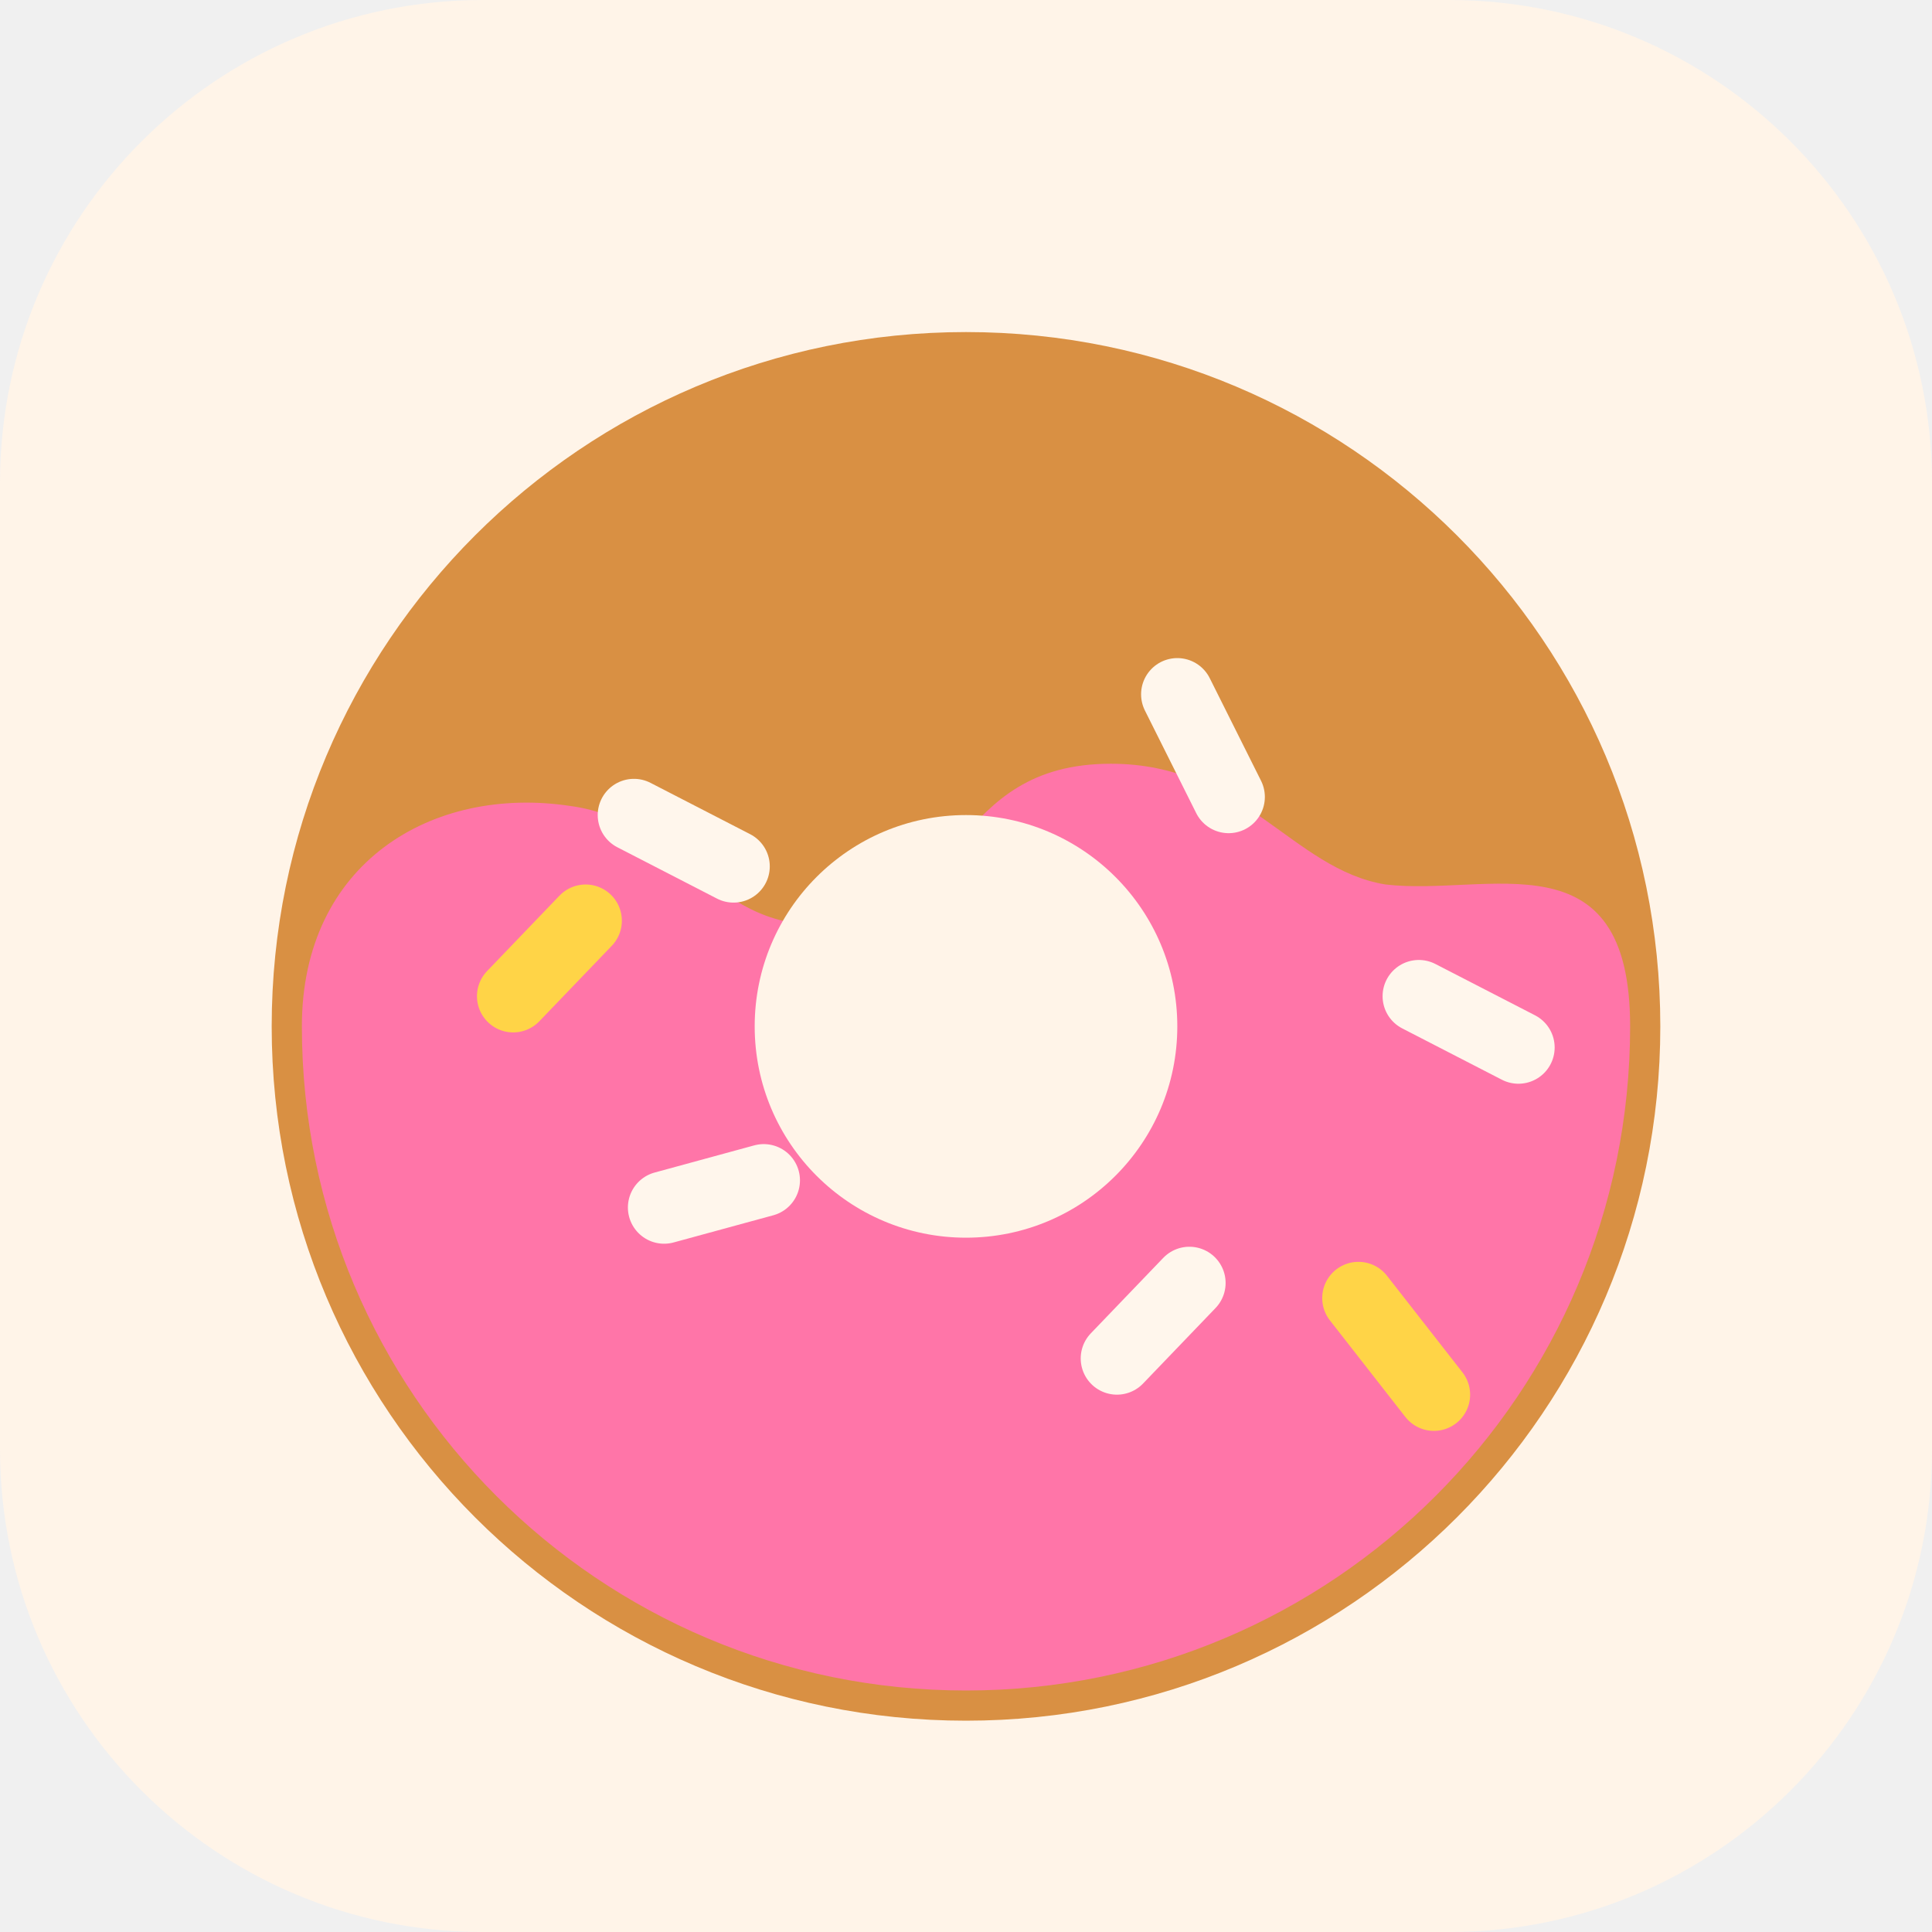
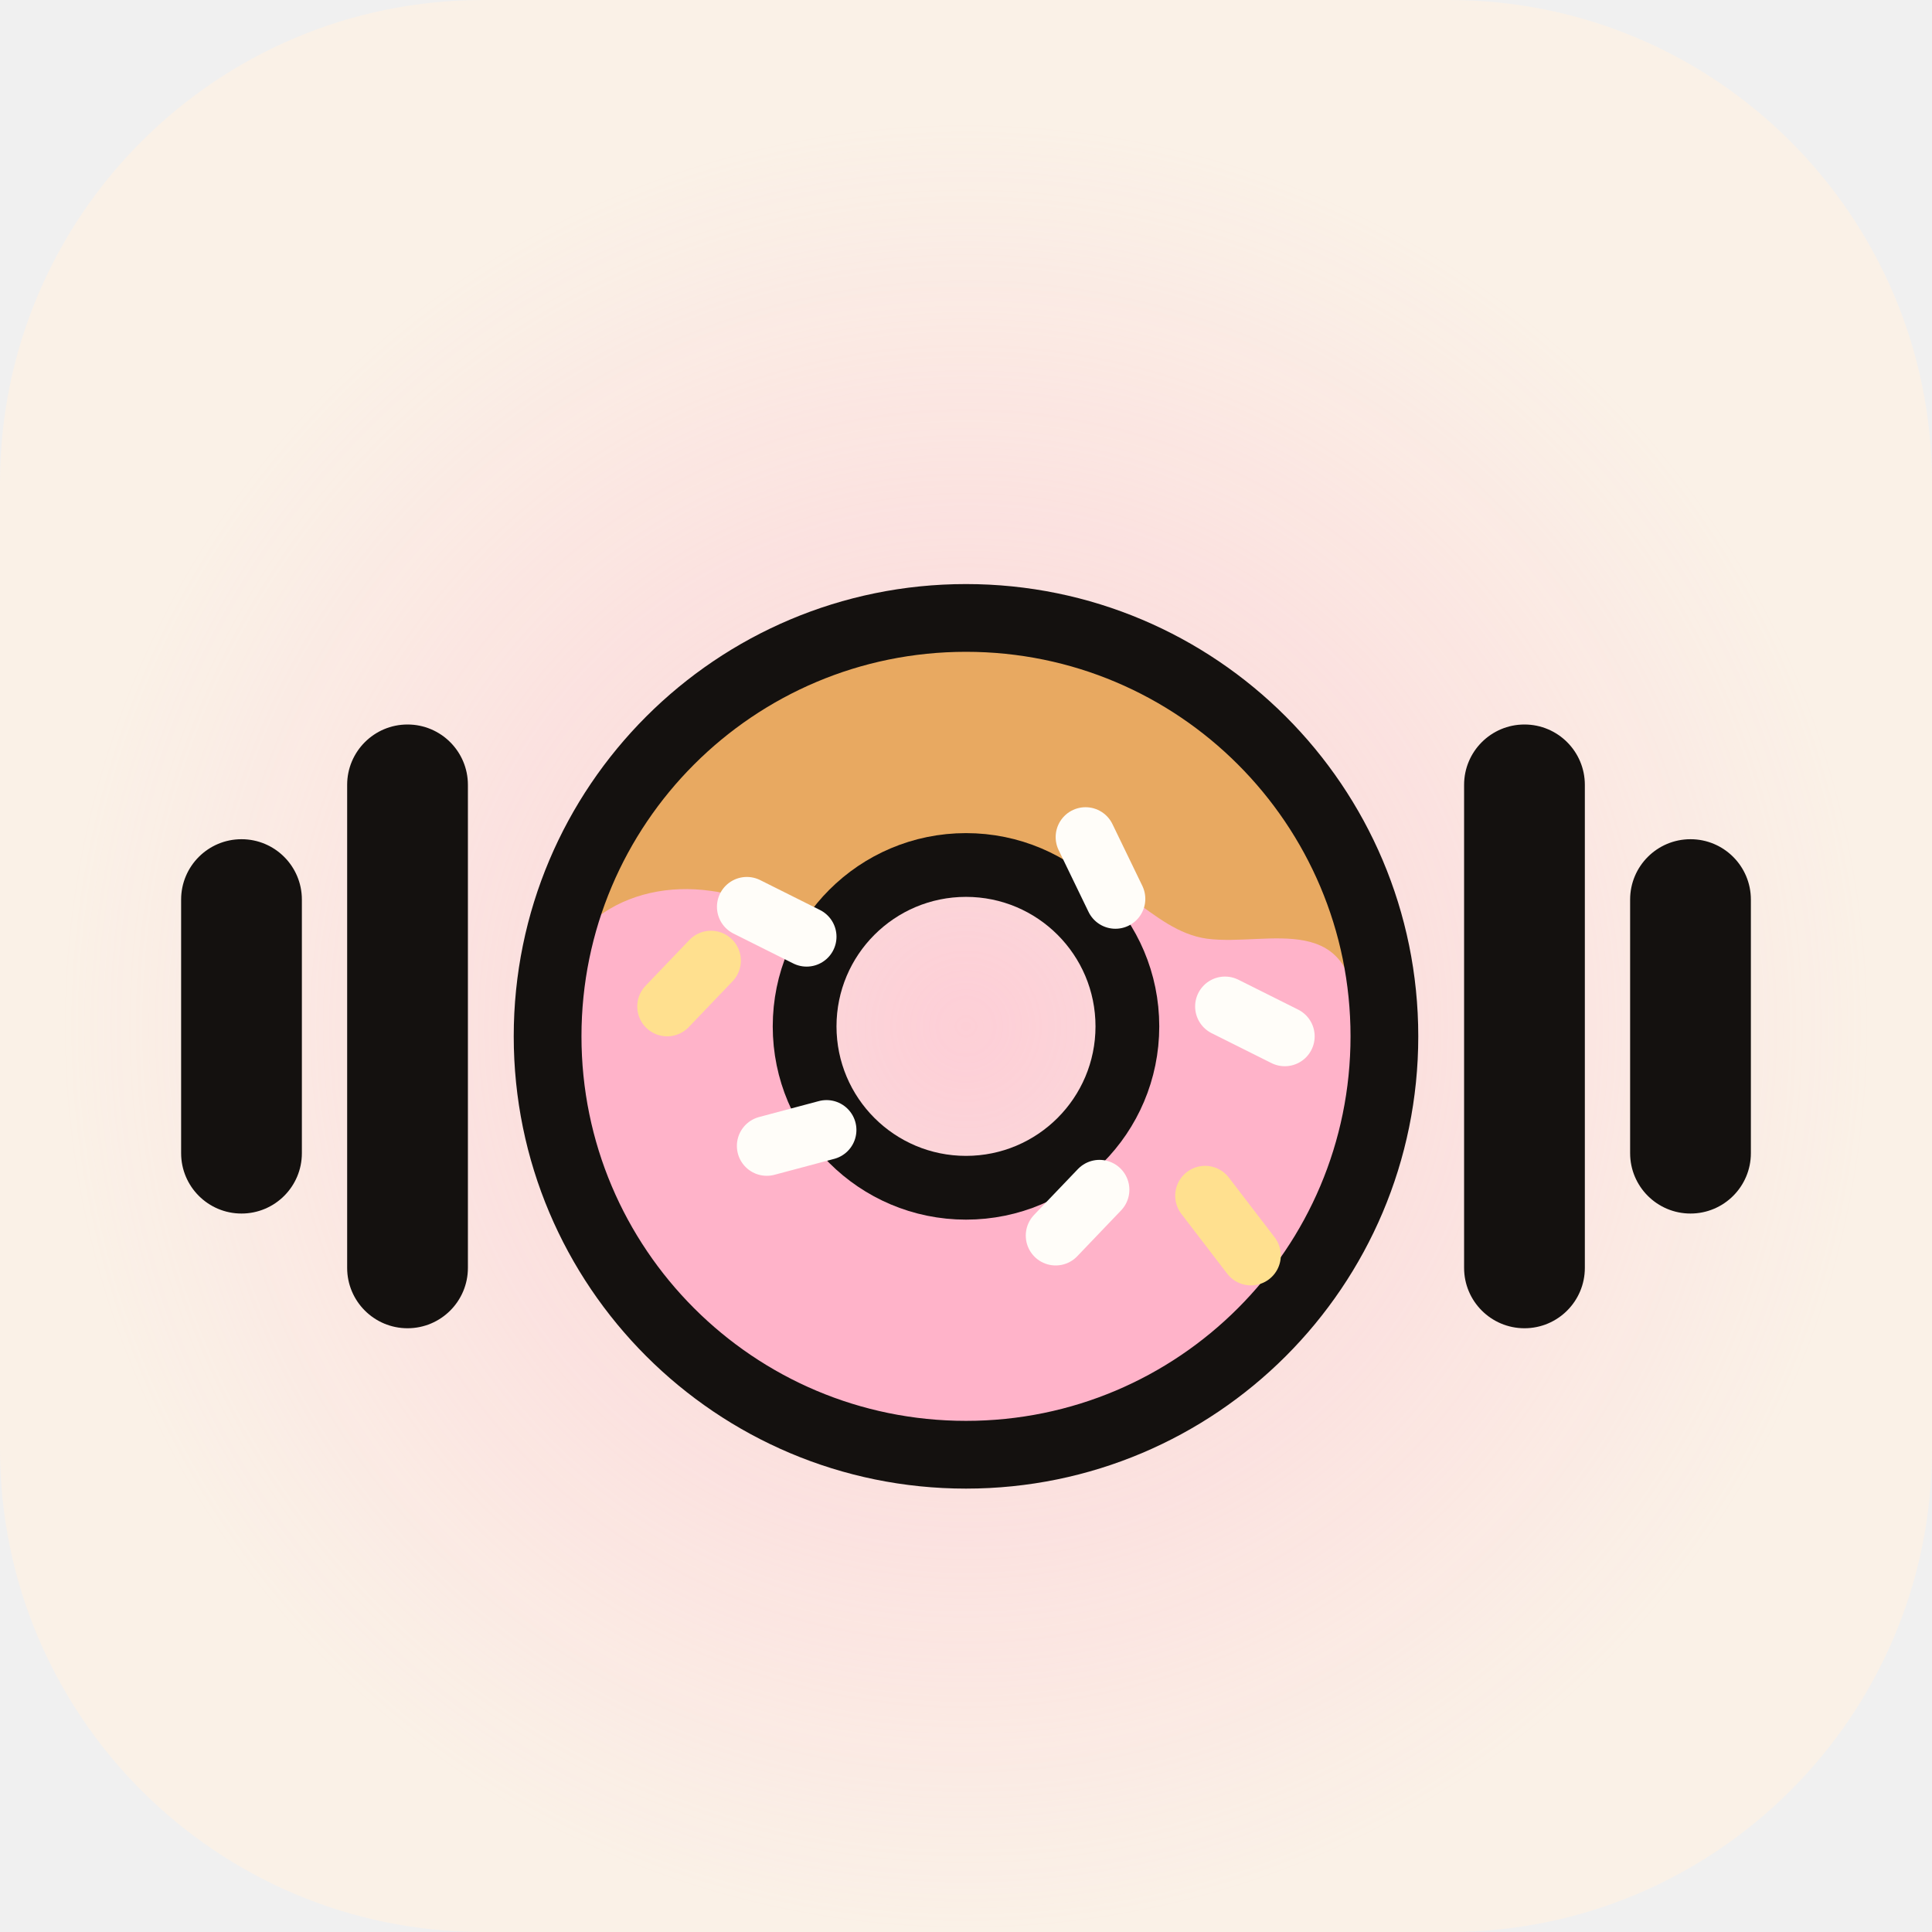
<svg xmlns="http://www.w3.org/2000/svg" viewBox="0 0 64 64">
-   <rect width="64" height="64" rx="16" fill="#fff4e8" />
-   <circle cx="32" cy="34" r="23" fill="#d99043" />
-   <path d="M10 34c0-5.4 4.3-8 8.9-7.3 3.7.5 4.8 4.3 8.7 3.9 4.3-.4 3.9-5.3 9.2-5.3 4.4 0 6 3.5 9.1 4 3.4.4 8.1-1.7 8.1 4.7a22 22 0 0 1-22 22 22 22 0 0 1-22-22Z" fill="#ff75a8" />
-   <circle cx="32" cy="34" r="7" fill="#fff4e8" />
-   <path d="m21 27 3.3 1.7M39 23l1.7 3.4M47 33l3.3 1.7M22 40l3.3-.9M37 45l2.4-2.5" stroke="#fff6ec" stroke-width="2.4" stroke-linecap="round" />
-   <path d="m17 33 2.4-2.5M45 43l2.5 3.2" stroke="#ffd447" stroke-width="2.4" stroke-linecap="round" />
+   <defs>
+     <radialGradient id="glow">
+       <stop offset="0%" stop-color="#ffb3c9" stop-opacity="0.55" />
+       <stop offset="100%" stop-color="#ffb3c9" stop-opacity="0" />
+     </radialGradient>
+     <mask id="donut-mask">
+       <rect width="64" height="64" fill="white" />
+       <circle cx="32" cy="33.5" r="6.5" fill="black" />
+     </mask>
+   </defs>
+   <rect width="64" height="64" rx="16" fill="#faf1e7" />
+   <circle cx="32" cy="34" r="30" fill="url(#glow)" />
+   <rect x="6" y="27.8" width="4" height="12.4" rx="2" fill="#14110f" />
+   <rect x="11.5" y="24" width="4" height="20" rx="2" fill="#14110f" />
+   <rect x="48.5" y="24" width="4" height="20" rx="2" fill="#14110f" />
+   <rect x="54" y="27.8" width="4" height="12.4" rx="2" fill="#14110f" />
+   <g transform="translate(32 34) scale(0.66) translate(-32 -33.5)" mask="url(#donut-mask)">
+     <circle cx="32" cy="33.5" r="21" fill="#e8a961" />
+     <path d="M11 33.5c0-5 4-7.4 8.2-6.8 3.4.4 4.4 4 8 3.6 4-.3 3.6-4.9 8.5-4.9 4 0 5.5 3.3 8.4 3.7 3.1.4 7.5-1.6 7.5 4.4a20.7 20.7 0 0 1-20.3 20.7 20.7 20.7 0 0 1-20.3-20.7Z" fill="#ffb3c9" />
+     <circle cx="32" cy="34" r="21" fill="none" stroke="#14110f" stroke-width="3.4" />
+     <circle cx="32" cy="33.5" r="8" fill="none" stroke="#14110f" stroke-width="3.4" />
+     <path d="m21 27.5 3 1.5M38 24l1.5 3.1M45 32.5l3 1.5M22 39.5l3-.8M36.5 44l2.2-2.3" stroke="#fffdf9" stroke-width="3" stroke-linecap="round" />
+     <path d="m17 32.5 2.2-2.3M44 42l2.3 3" stroke="#ffe08f" stroke-width="3" stroke-linecap="round" />
+   </g>
</svg>
